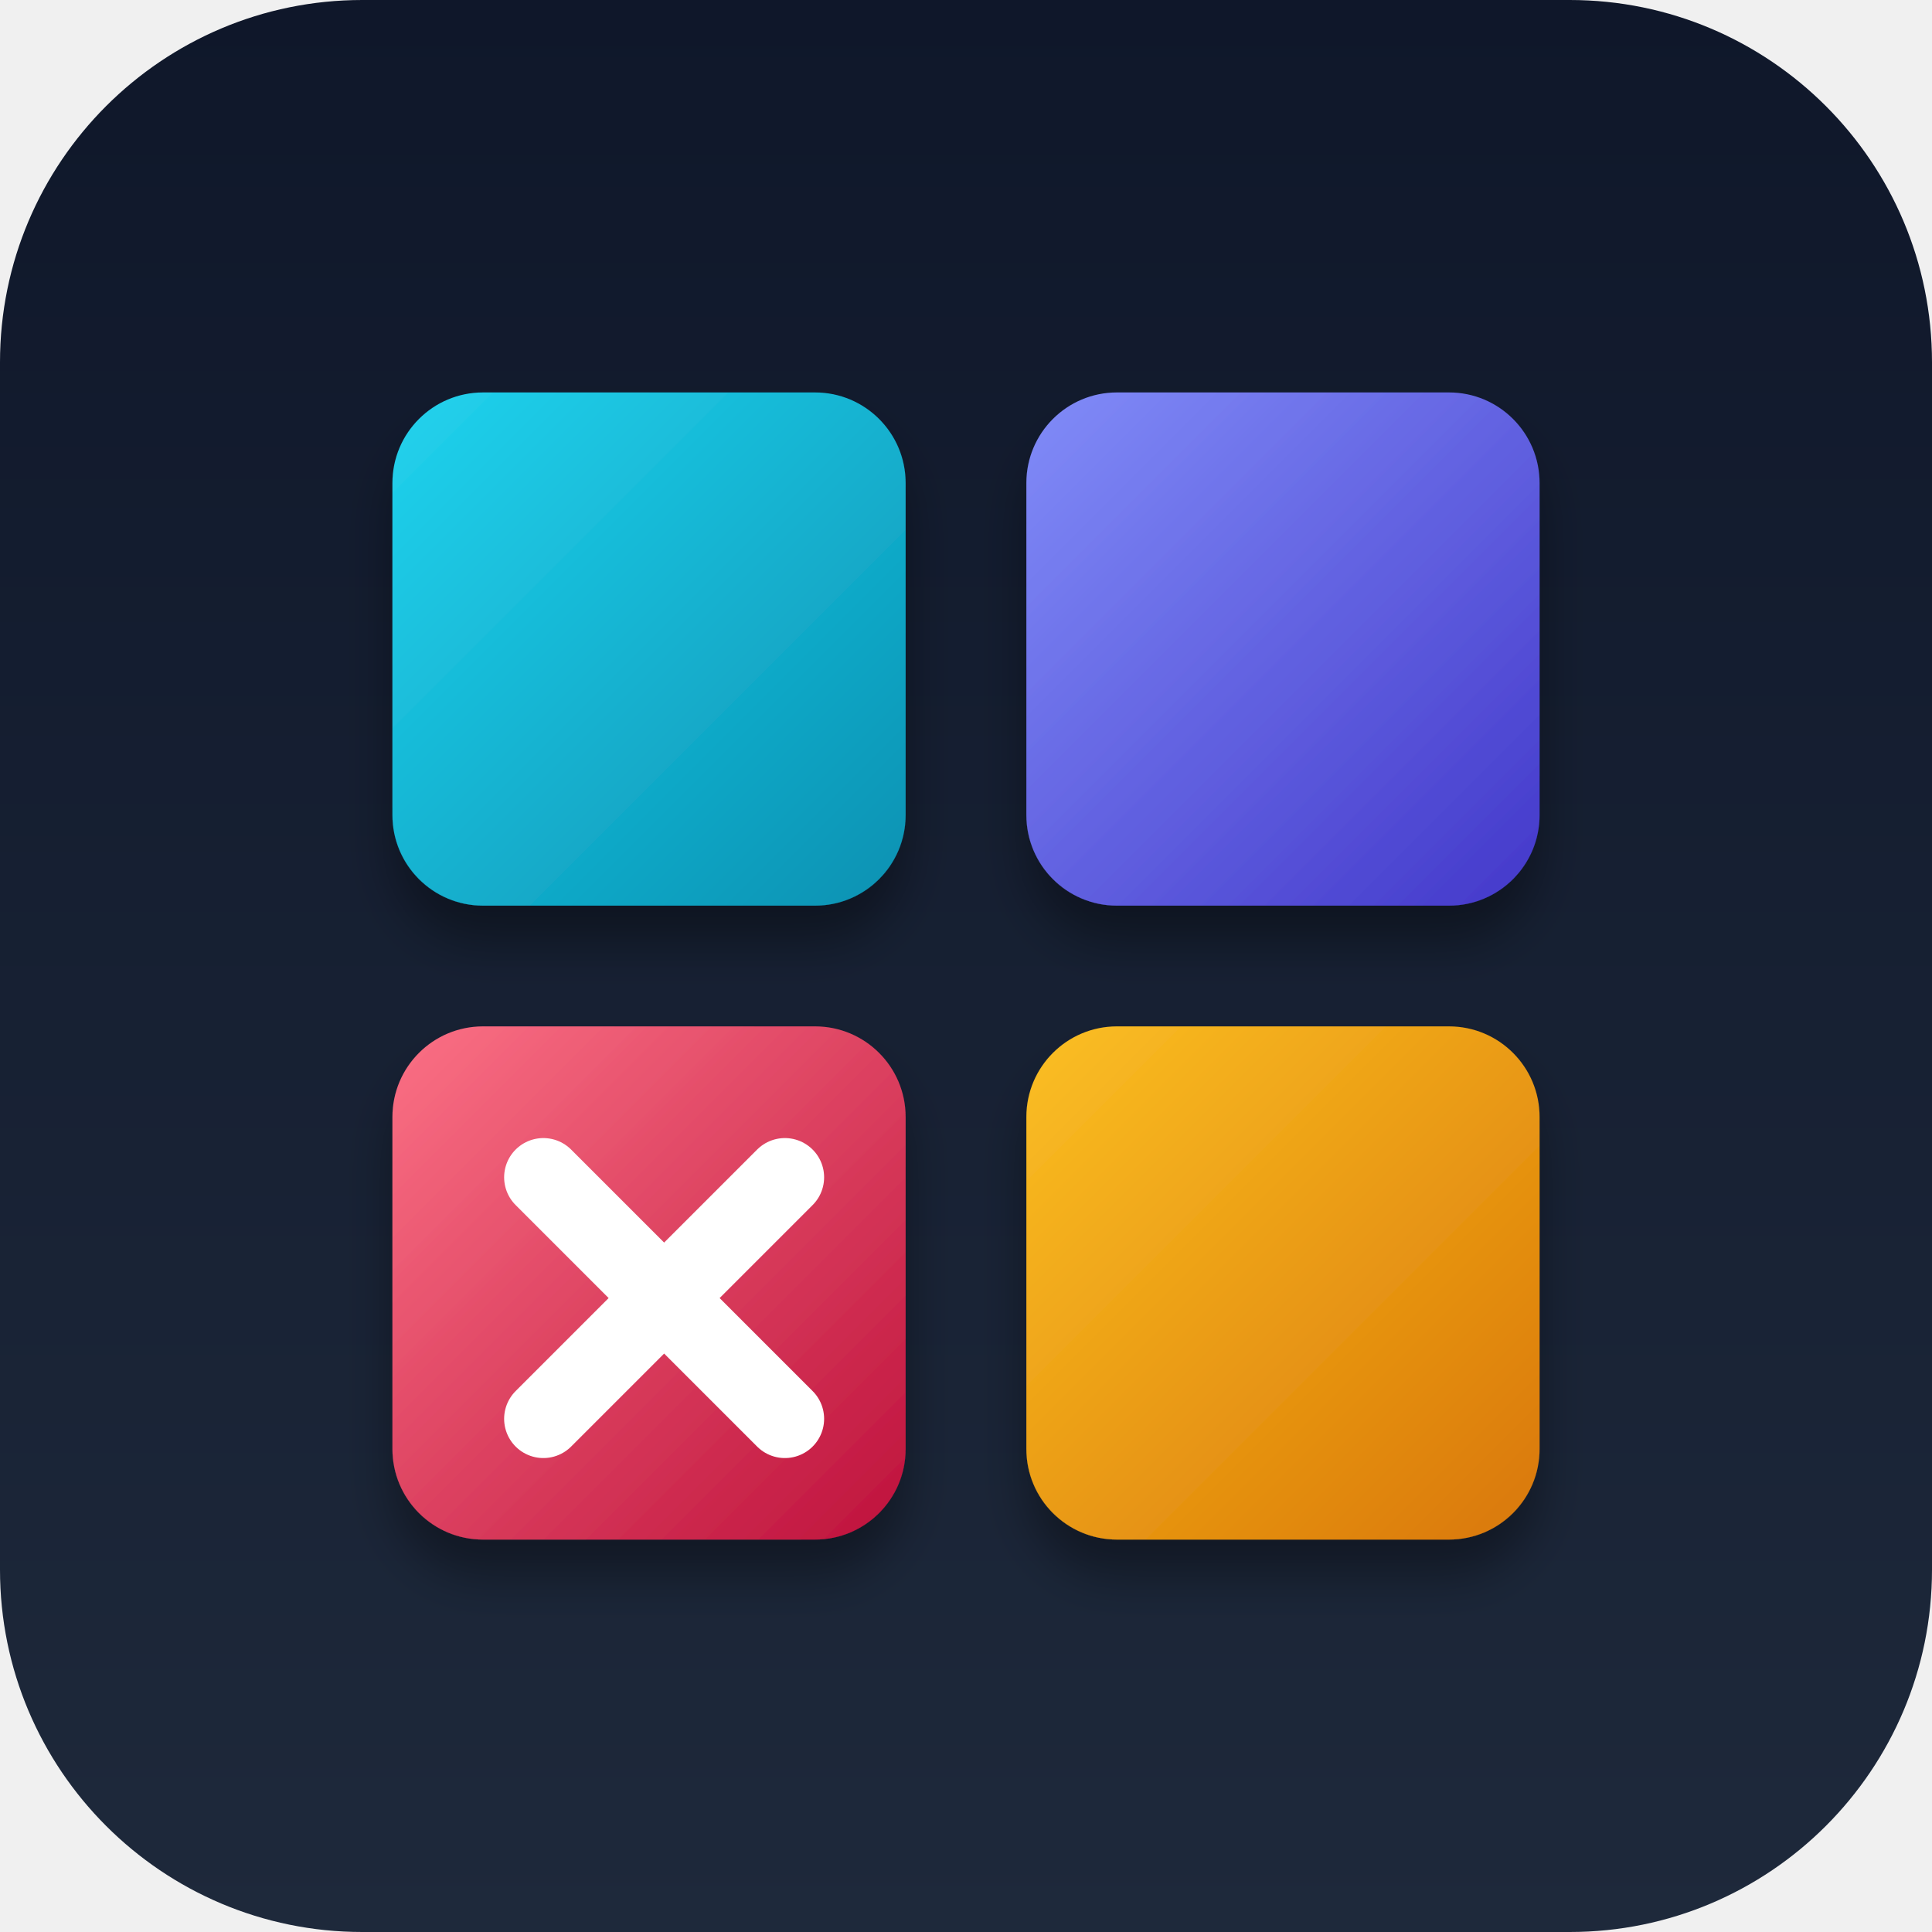
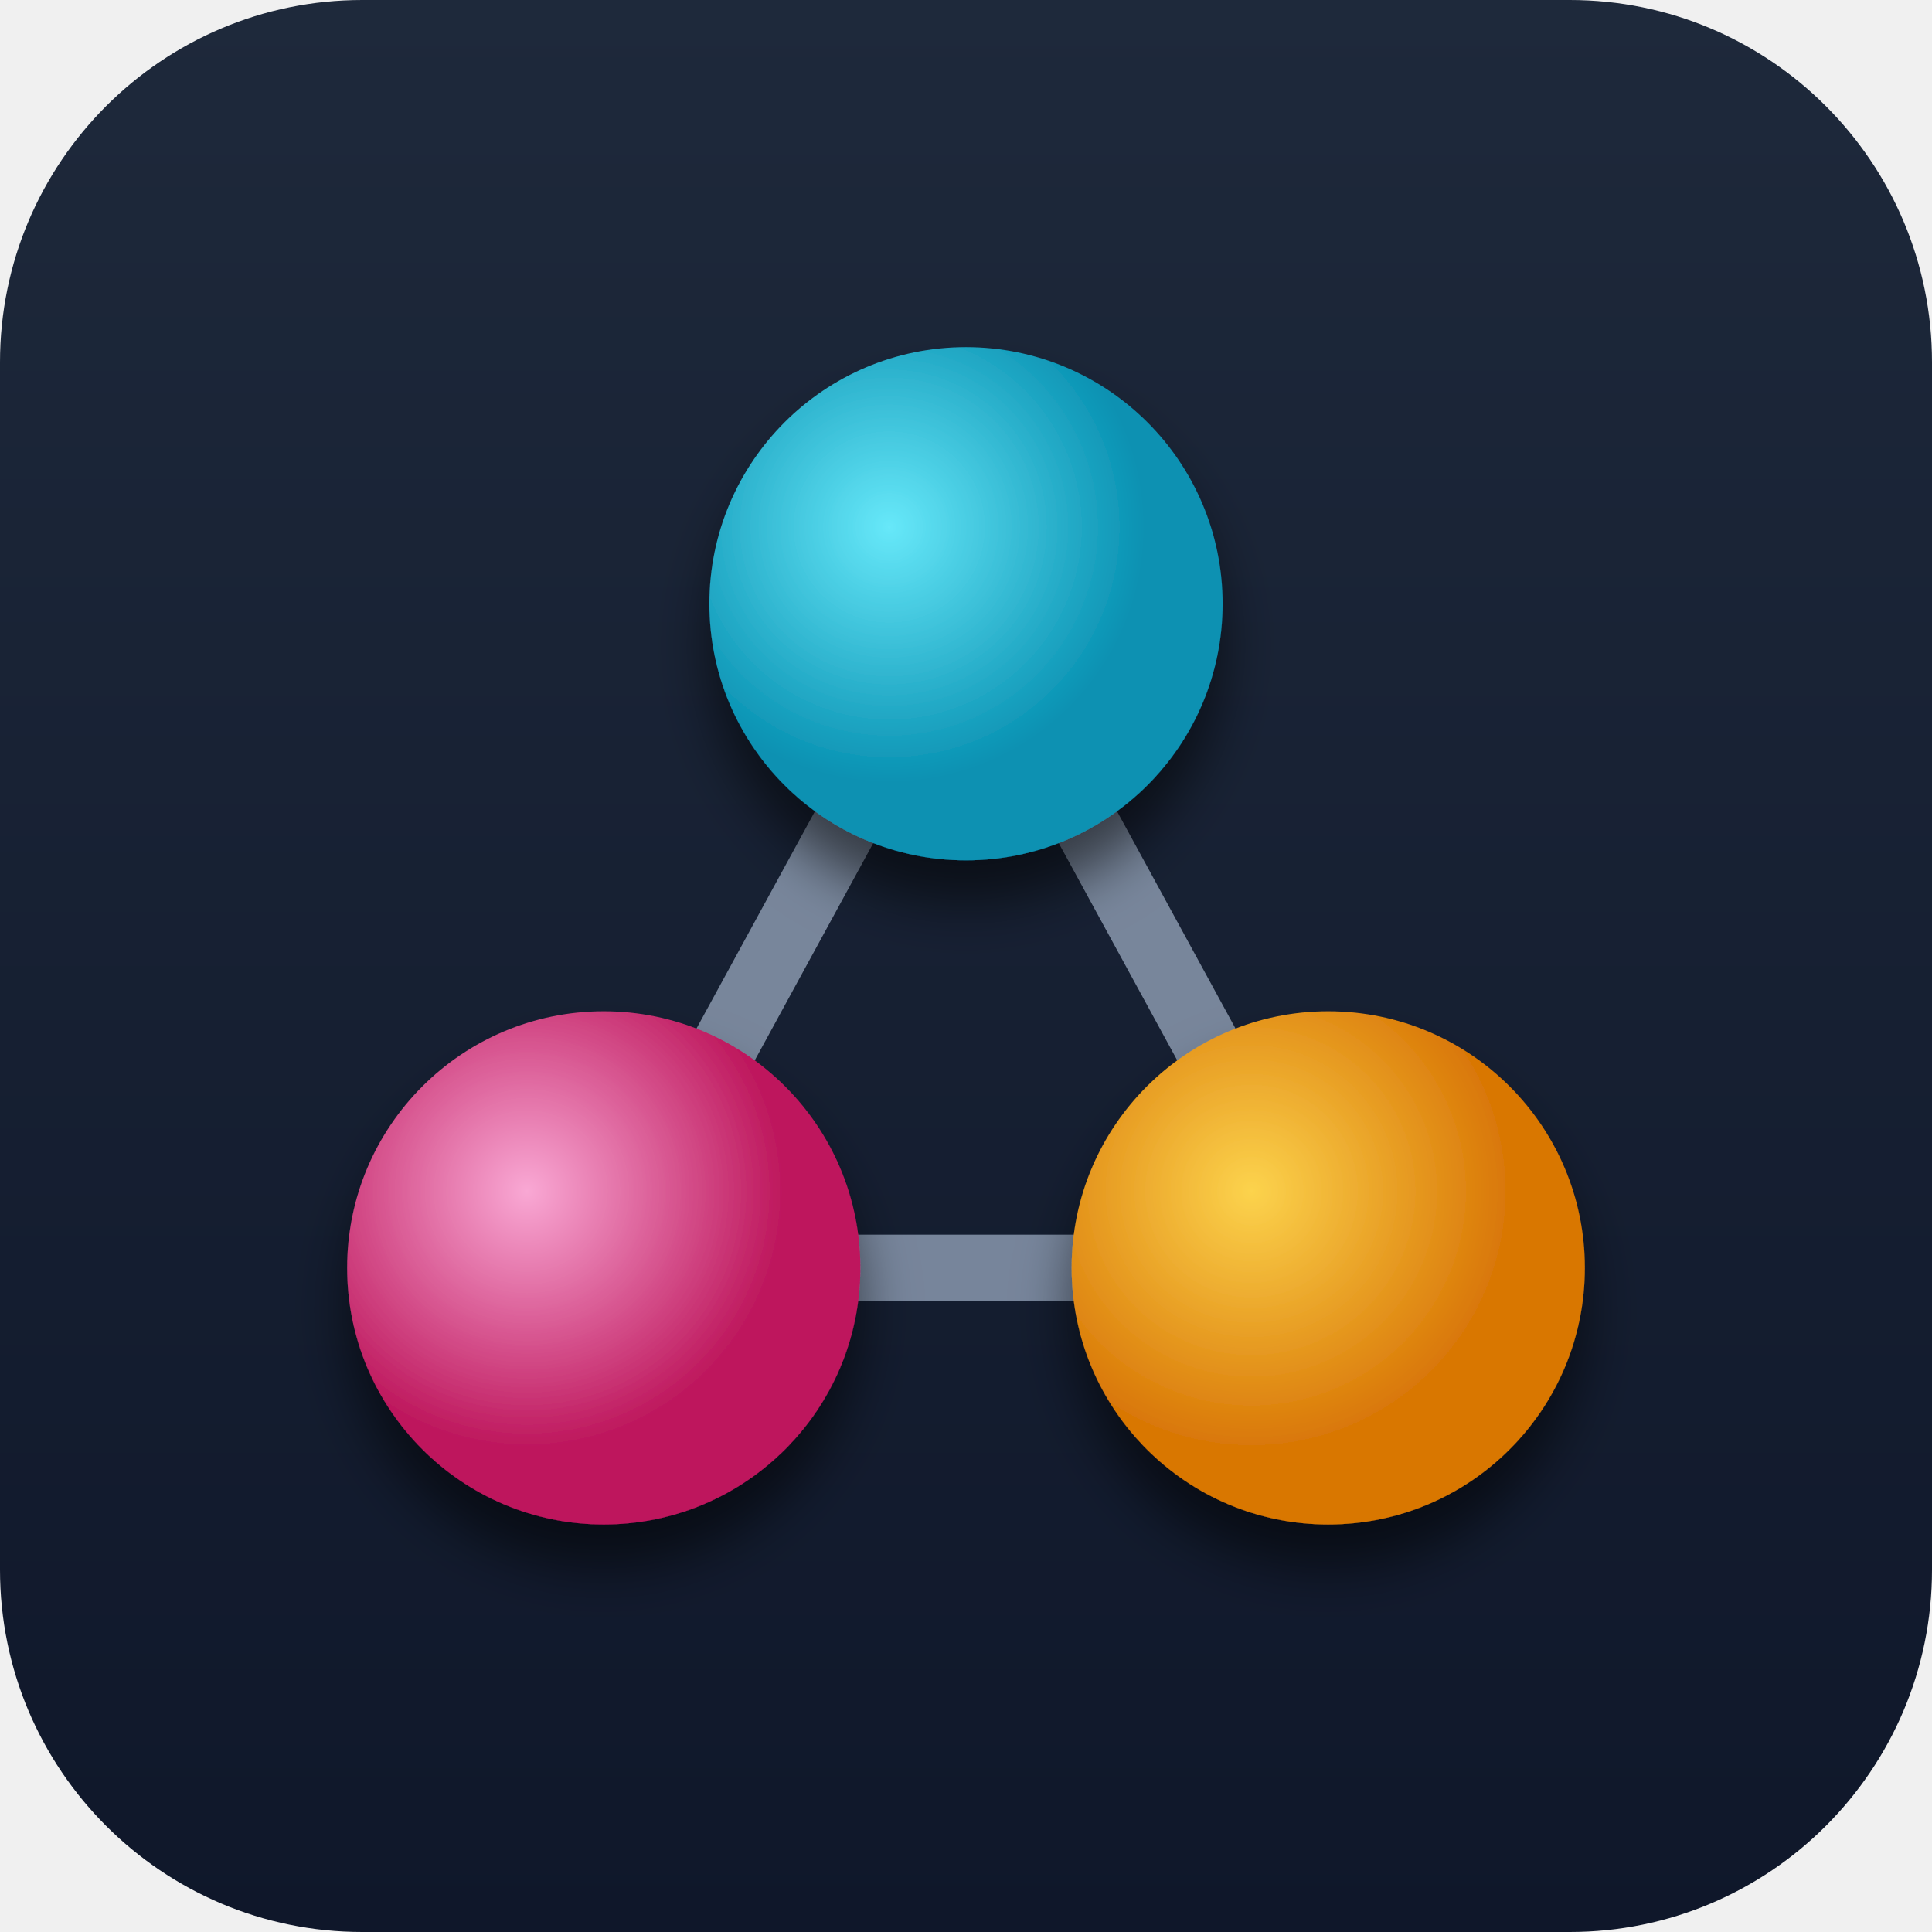
<svg xmlns="http://www.w3.org/2000/svg" viewBox="0 0 64 64" role="img" aria-label="NeoCombi">
  <defs>
-     <linearGradient id="g-teal" x1="0" y1="0" x2="1" y2="1">
-       <stop offset="0%" stop-color="#22d3ee" />
+     <radialGradient id="g-cyan" cx="0.35" cy="0.35">
+       <stop offset="0%" stop-color="#67e8f9" />
      <stop offset="100%" stop-color="#0891b2" />
+     </radialGradient>
+     <radialGradient id="g-pink" cx="0.35" cy="0.35">
+       <stop offset="0%" stop-color="#f9a8d4" />
+       <stop offset="100%" stop-color="#be185d" />
+     </radialGradient>
+     <radialGradient id="g-amber" cx="0.35" cy="0.35">
+       <stop offset="0%" stop-color="#fcd34d" />
+       <stop offset="100%" stop-color="#d97706" />
+     </radialGradient>
+     <linearGradient id="g-bg" x1="0" y1="0" x2="0" y2="1">
+       <stop offset="0%" stop-color="#1e293b" />
+       <stop offset="100%" stop-color="#0f172a" />
    </linearGradient>
-     <linearGradient id="g-indigo" x1="0" y1="0" x2="1" y2="1">
-       <stop offset="0%" stop-color="#818cf8" />
-       <stop offset="100%" stop-color="#4338ca" />
-     </linearGradient>
-     <linearGradient id="g-amber" x1="0" y1="0" x2="1" y2="1">
-       <stop offset="0%" stop-color="#fbbf24" />
-       <stop offset="100%" stop-color="#d97706" />
-     </linearGradient>
-     <linearGradient id="g-red" x1="0" y1="0" x2="1" y2="1">
-       <stop offset="0%" stop-color="#fb7185" />
-       <stop offset="100%" stop-color="#be123c" />
-     </linearGradient>
-     <linearGradient id="g-bg" x1="0" y1="0" x2="0" y2="1">
-       <stop offset="0%" stop-color="#0f172a" />
-       <stop offset="100%" stop-color="#1e293b" />
-     </linearGradient>
-     <filter id="shadow" x="-20%" y="-20%" width="140%" height="140%">
-       <feDropShadow dx="0" dy="1.2" stdDeviation="0.8" flood-color="#000" flood-opacity="0.35" />
+     <filter id="dot-shadow" x="-30%" y="-30%" width="160%" height="160%">
+       <feDropShadow dx="0" dy="1.4" stdDeviation="0.9" flood-color="#000" flood-opacity="0.55" />
    </filter>
  </defs>
  <rect width="64" height="64" rx="12" fill="url(#g-bg)" />
-   <g filter="url(#shadow)">
-     <rect x="13" y="13" width="17" height="17" rx="3" fill="url(#g-teal)" />
-     <rect x="34" y="13" width="17" height="17" rx="3" fill="url(#g-indigo)" />
-     <rect x="34" y="34" width="17" height="17" rx="3" fill="url(#g-amber)" />
-     <rect x="13" y="34" width="17" height="17" rx="3" fill="url(#g-red)" />
-     <path d="M18 39 L26 47 M26 39 L18 47" stroke="#fff" stroke-width="2.6" stroke-linecap="round" />
+   <g stroke="#94a3b8" stroke-width="2.2" stroke-linecap="round" opacity="0.78">
+     <line x1="32" y1="20" x2="20" y2="42" />
+     <line x1="32" y1="20" x2="44" y2="42" />
+     <line x1="20" y1="42" x2="44" y2="42" />
+   </g>
+   <g filter="url(#dot-shadow)">
+     <circle cx="32" cy="20" r="8.5" fill="url(#g-cyan)" />
+     <circle cx="20" cy="42" r="8.5" fill="url(#g-pink)" />
+     <circle cx="44" cy="42" r="8.5" fill="url(#g-amber)" />
  </g>
</svg>
